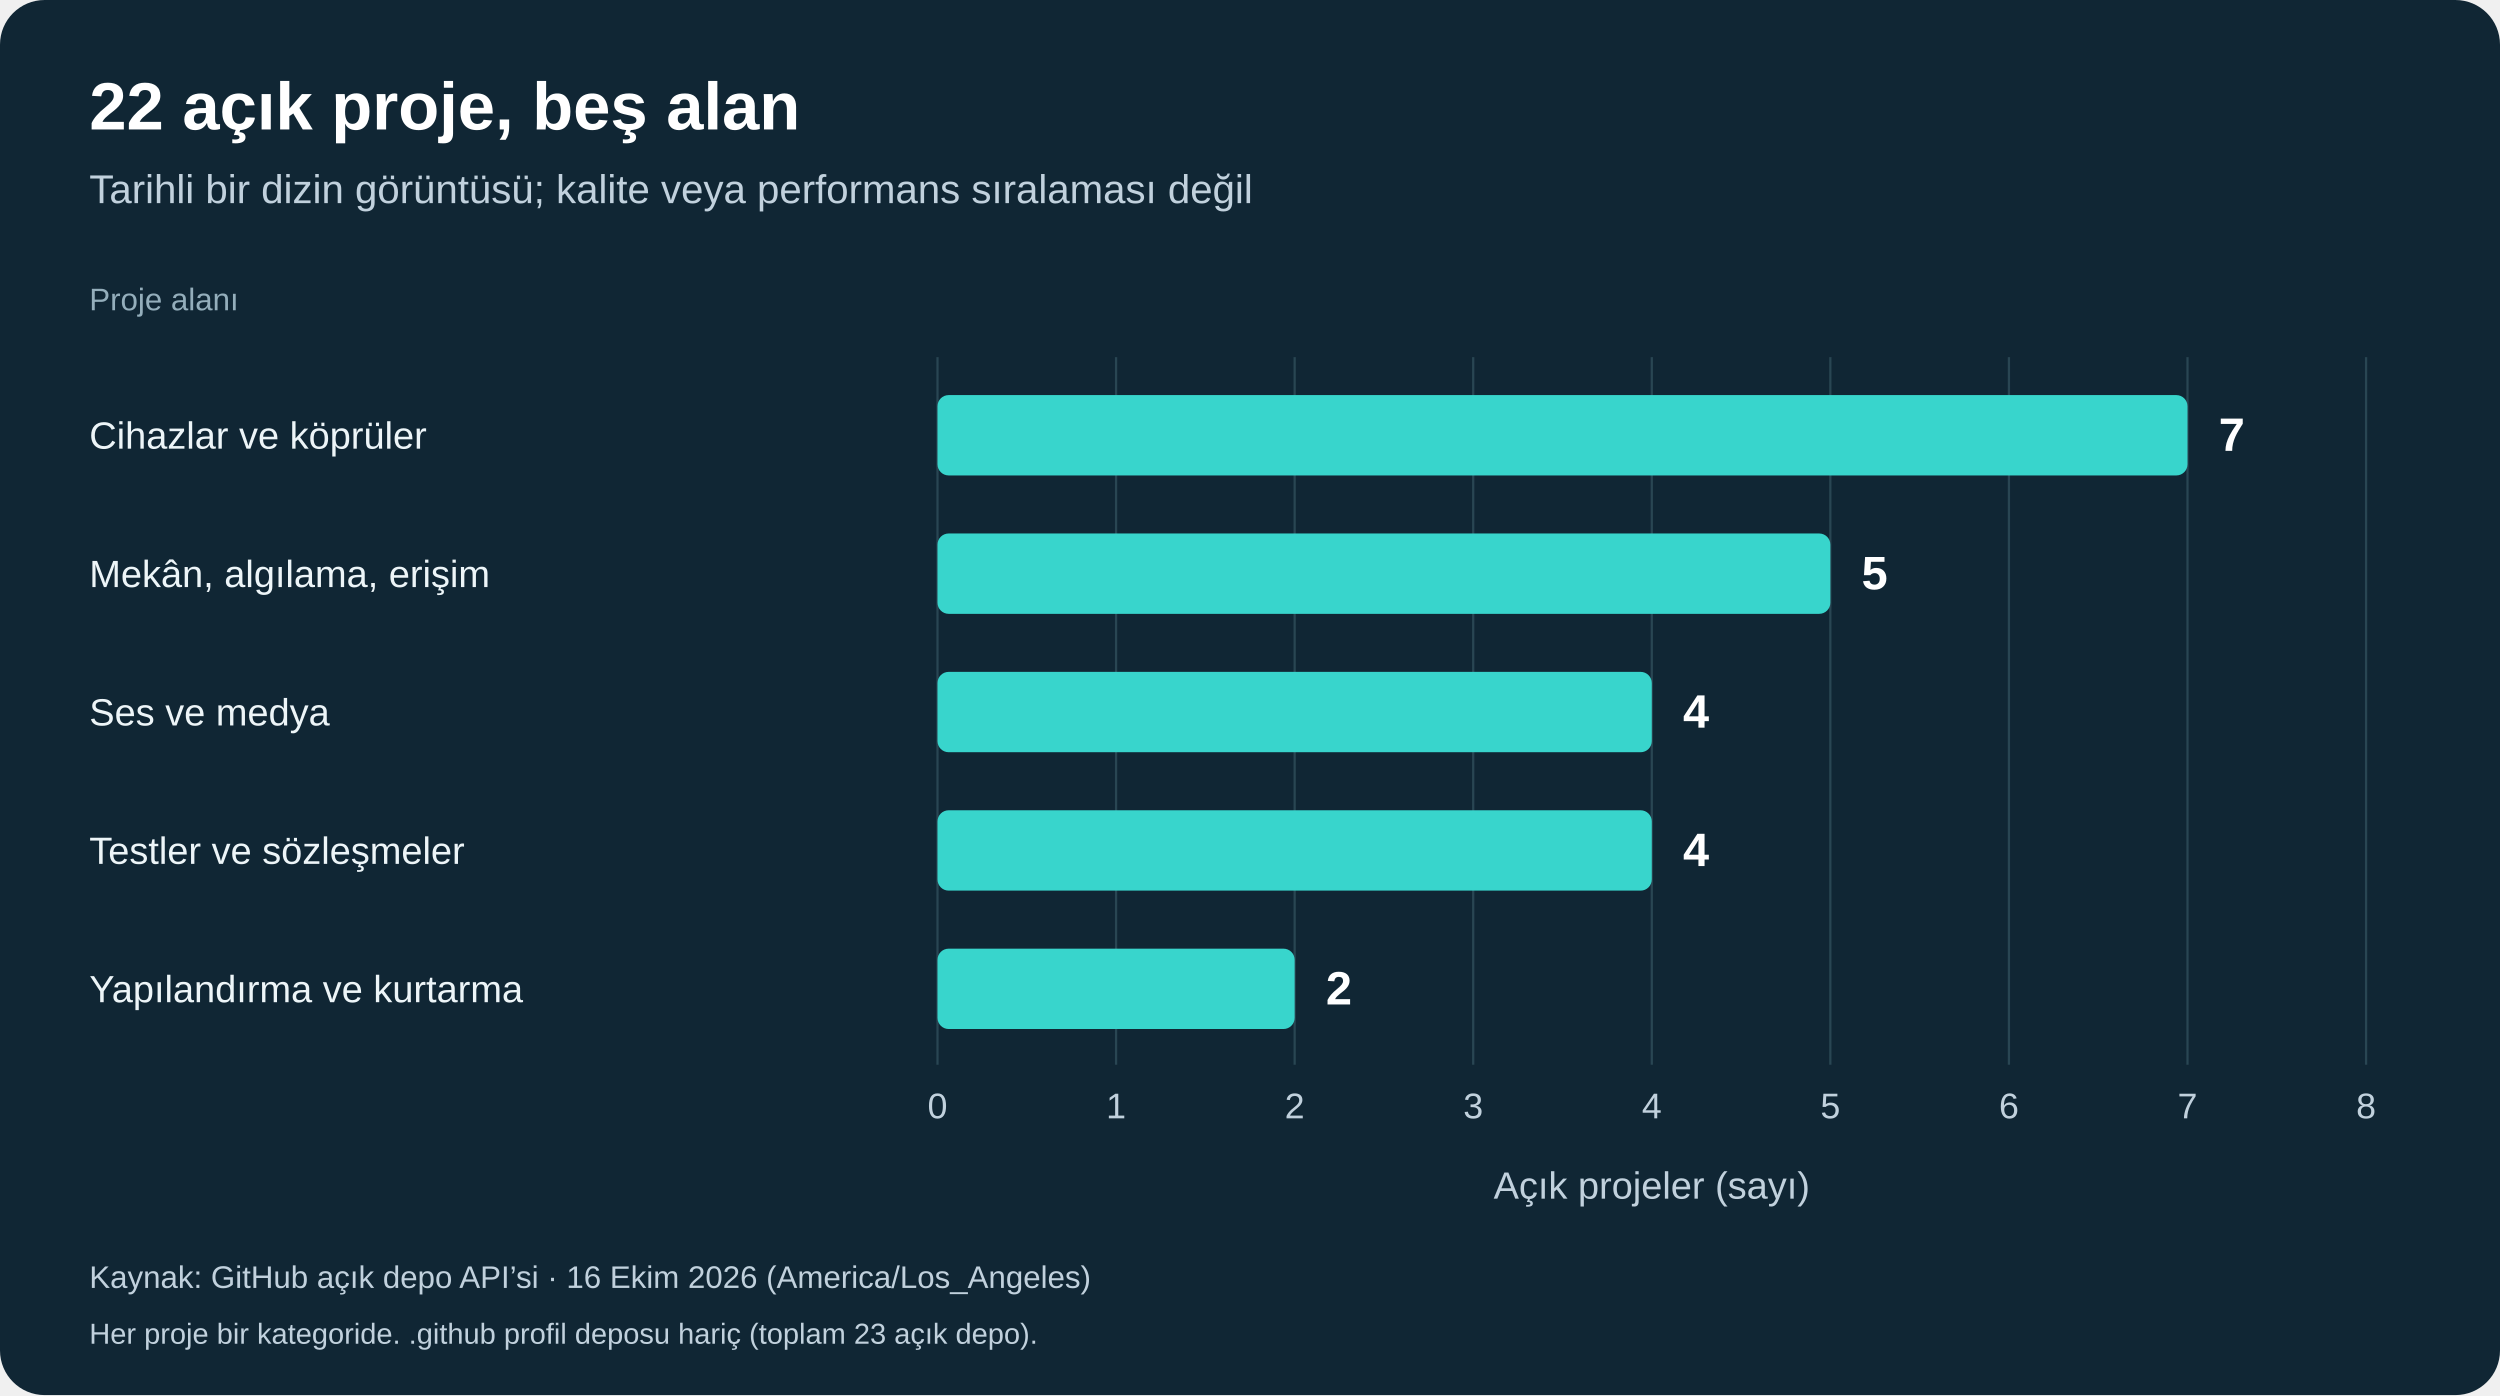
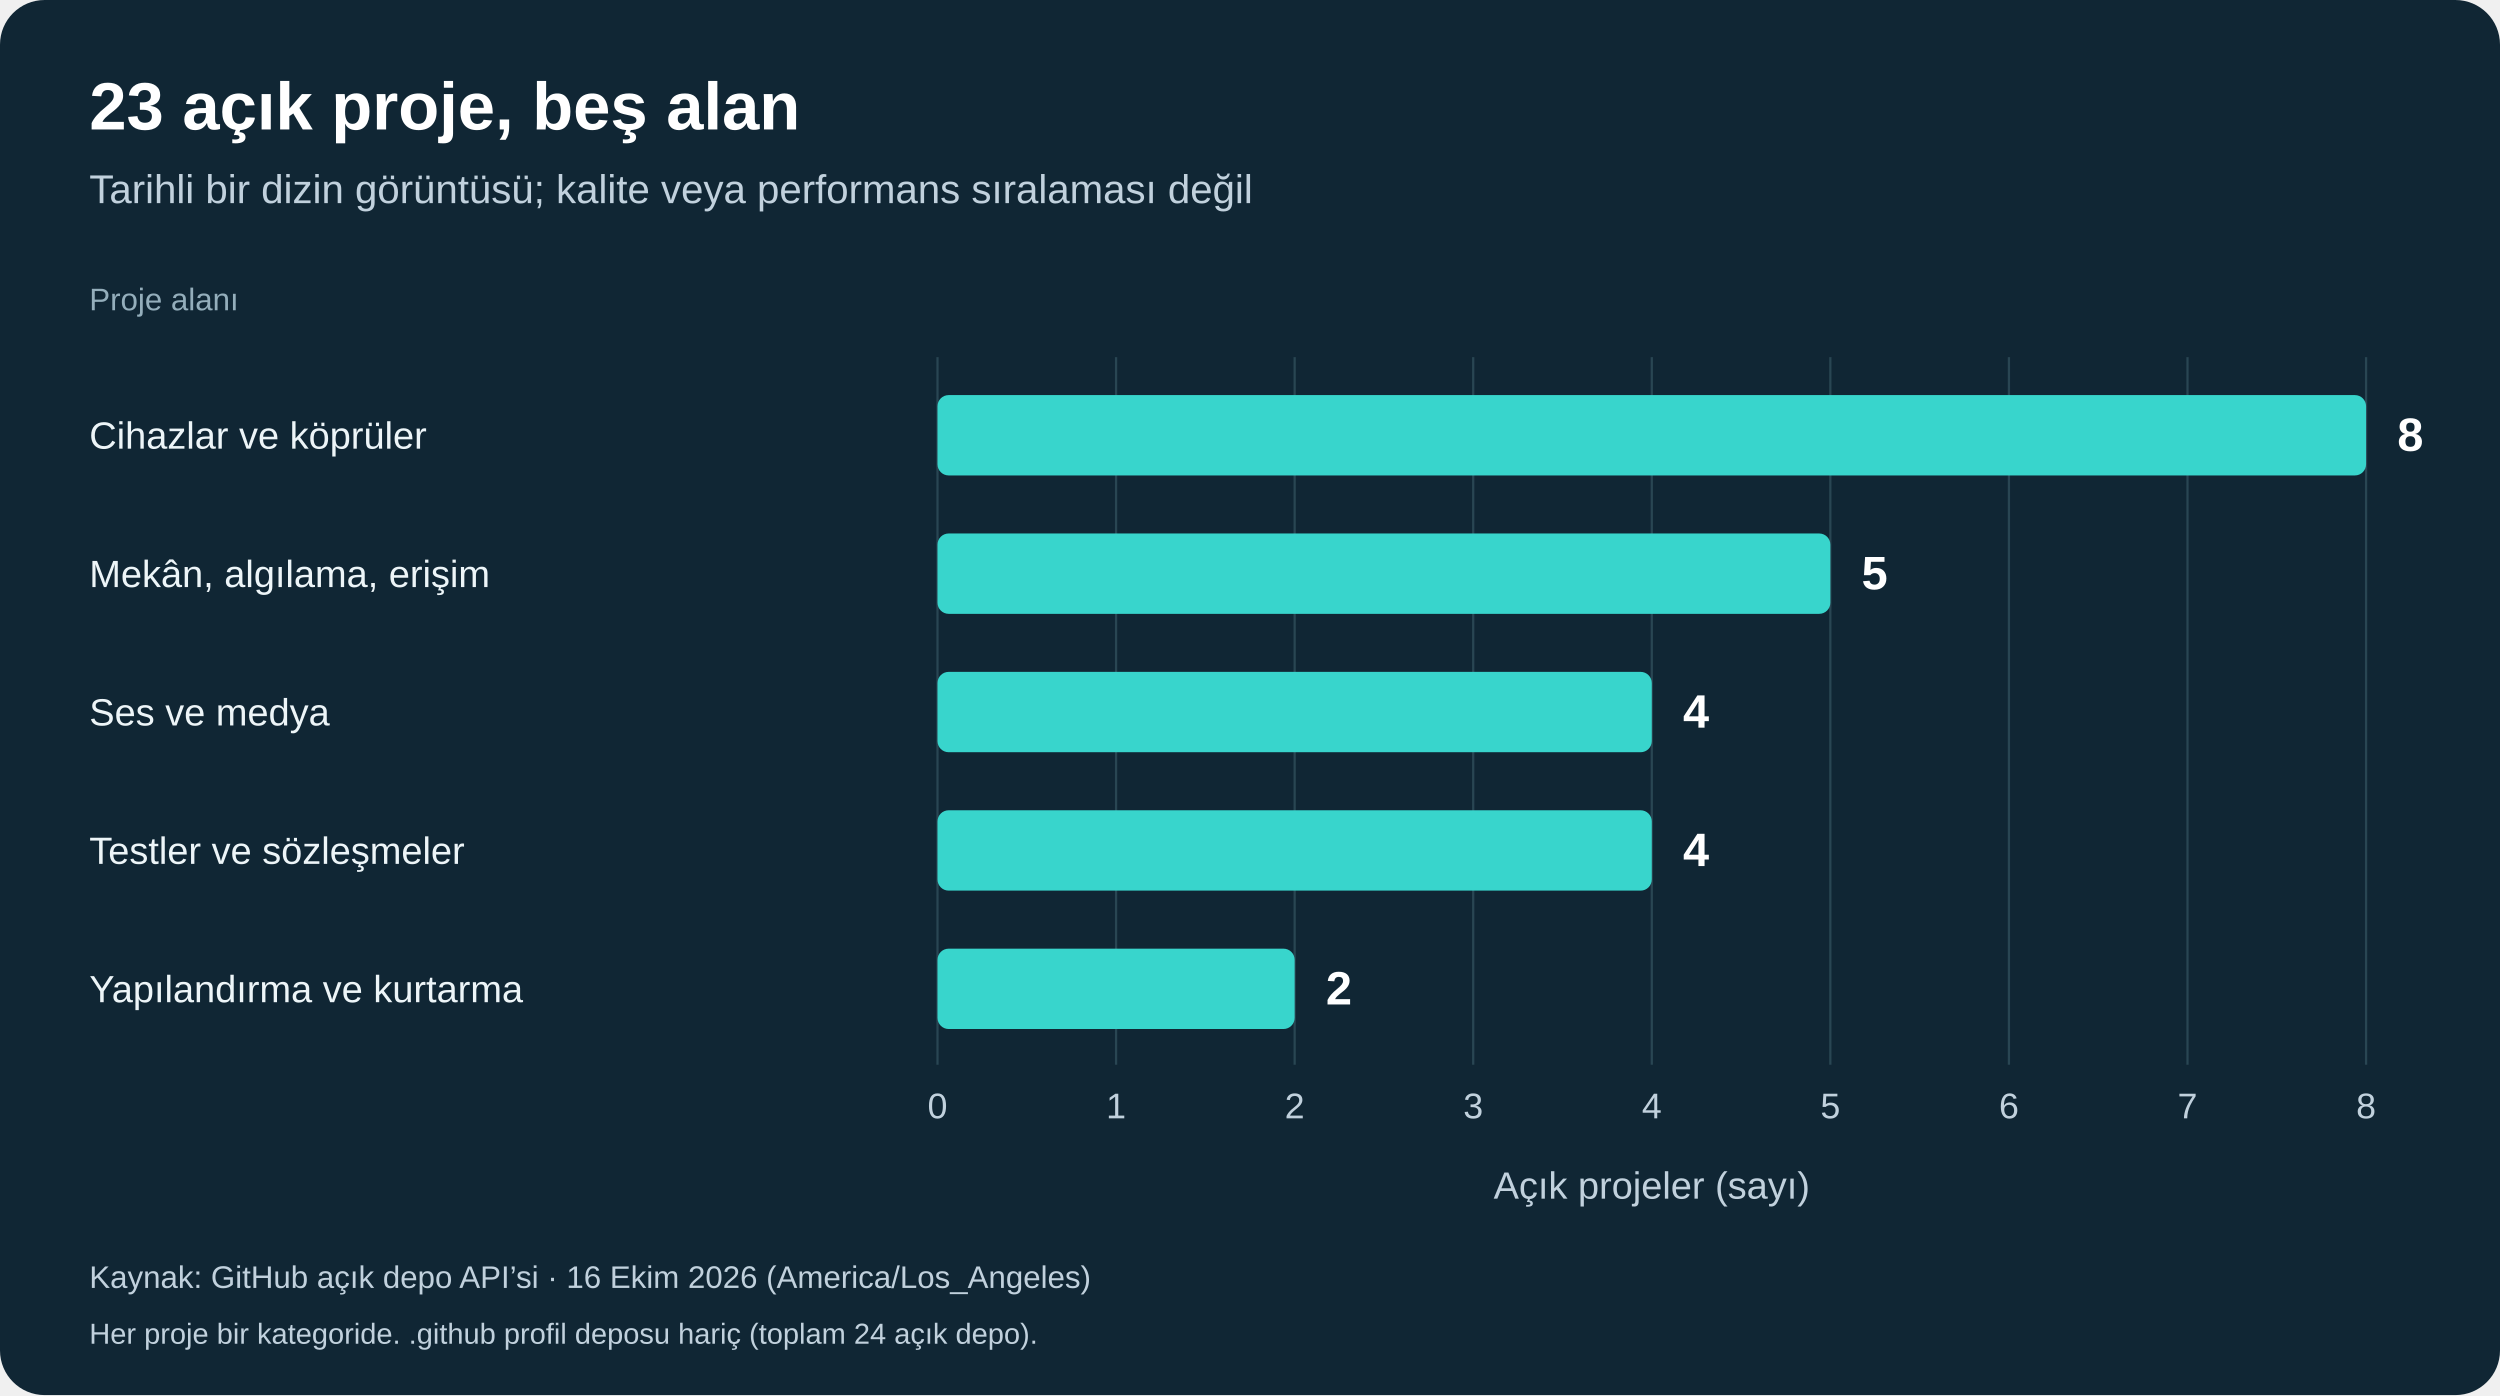
<svg xmlns="http://www.w3.org/2000/svg" width="1120" height="625" viewBox="0 0 1120 625" role="img" aria-labelledby="title desc" lang="tr">
  <rect width="1120" height="625" rx="20" fill="#102634" />
  <g font-family="Arial, Helvetica, sans-serif">
-     <text x="40" y="58" font-size="30" fill="#ffffff" font-weight="700" text-anchor="start">22 açık proje, beş alan</text>
+     <text x="40" y="58" font-size="30" fill="#ffffff" font-weight="700" text-anchor="start">23 açık proje, beş alan</text>
    <text x="40" y="91" font-size="18" fill="#c1d1dd" font-weight="400" text-anchor="start">Tarihli bir dizin görüntüsü; kalite veya performans sıralaması değil</text>
    <text x="40" y="139" font-size="14" fill="#94aebb" font-weight="400" text-anchor="start">Proje alanı</text>
    <line x1="420" y1="160" x2="420" y2="477" stroke="#294653" />
    <text x="420" y="501" font-size="16" fill="#c1d1dd" font-weight="400" text-anchor="middle">0</text>
    <line x1="500" y1="160" x2="500" y2="477" stroke="#294653" />
    <text x="500" y="501" font-size="16" fill="#c1d1dd" font-weight="400" text-anchor="middle">1</text>
    <line x1="580" y1="160" x2="580" y2="477" stroke="#294653" />
    <text x="580" y="501" font-size="16" fill="#c1d1dd" font-weight="400" text-anchor="middle">2</text>
    <line x1="660" y1="160" x2="660" y2="477" stroke="#294653" />
    <text x="660" y="501" font-size="16" fill="#c1d1dd" font-weight="400" text-anchor="middle">3</text>
    <line x1="740" y1="160" x2="740" y2="477" stroke="#294653" />
    <text x="740" y="501" font-size="16" fill="#c1d1dd" font-weight="400" text-anchor="middle">4</text>
    <line x1="820" y1="160" x2="820" y2="477" stroke="#294653" />
    <text x="820" y="501" font-size="16" fill="#c1d1dd" font-weight="400" text-anchor="middle">5</text>
    <line x1="900" y1="160" x2="900" y2="477" stroke="#294653" />
    <text x="900" y="501" font-size="16" fill="#c1d1dd" font-weight="400" text-anchor="middle">6</text>
    <line x1="980" y1="160" x2="980" y2="477" stroke="#294653" />
    <text x="980" y="501" font-size="16" fill="#c1d1dd" font-weight="400" text-anchor="middle">7</text>
    <line x1="1060" y1="160" x2="1060" y2="477" stroke="#294653" />
    <text x="1060" y="501" font-size="16" fill="#c1d1dd" font-weight="400" text-anchor="middle">8</text>
    <text x="40" y="201" font-size="17" fill="#edf5f8" font-weight="400" text-anchor="start">Cihazlar ve köprüler</text>
-     <rect x="420" y="177" width="560" height="36" rx="5" fill="#38d5cc" />
-     <text x="994" y="202" font-size="21" fill="#ffffff" font-weight="700" text-anchor="start">7</text>
+     <rect x="420" y="177" width="640" height="36" rx="5" fill="#38d5cc" />
+     <text x="1074" y="202" font-size="21" fill="#ffffff" font-weight="700" text-anchor="start">8</text>
    <text x="40" y="263" font-size="17" fill="#edf5f8" font-weight="400" text-anchor="start">Mekân, algılama, erişim</text>
    <rect x="420" y="239" width="400" height="36" rx="5" fill="#38d5cc" />
    <text x="834" y="264" font-size="21" fill="#ffffff" font-weight="700" text-anchor="start">5</text>
    <text x="40" y="325" font-size="17" fill="#edf5f8" font-weight="400" text-anchor="start">Ses ve medya</text>
    <rect x="420" y="301" width="320" height="36" rx="5" fill="#38d5cc" />
    <text x="754" y="326" font-size="21" fill="#ffffff" font-weight="700" text-anchor="start">4</text>
    <text x="40" y="387" font-size="17" fill="#edf5f8" font-weight="400" text-anchor="start">Testler ve sözleşmeler</text>
    <rect x="420" y="363" width="320" height="36" rx="5" fill="#38d5cc" />
    <text x="754" y="388" font-size="21" fill="#ffffff" font-weight="700" text-anchor="start">4</text>
    <text x="40" y="449" font-size="17" fill="#edf5f8" font-weight="400" text-anchor="start">Yapılandırma ve kurtarma</text>
    <rect x="420" y="425" width="160" height="36" rx="5" fill="#38d5cc" />
    <text x="594" y="450" font-size="21" fill="#ffffff" font-weight="700" text-anchor="start">2</text>
    <text x="740" y="537" font-size="17" fill="#c1d1dd" font-weight="400" text-anchor="middle">Açık projeler (sayı)</text>
    <text x="40" y="577" font-size="14" fill="#c1d1dd" font-weight="400" text-anchor="start">Kaynak: GitHub açık depo API’si · 16 Ekim 2026 (America/Los_Angeles)</text>
-     <text x="40" y="602" font-size="13" fill="#c1d1dd" font-weight="400" text-anchor="start">Her proje bir kategoride. .github profil deposu hariç (toplam 23 açık depo).</text>
+     <text x="40" y="602" font-size="13" fill="#c1d1dd" font-weight="400" text-anchor="start">Her proje bir kategoride. .github profil deposu hariç (toplam 24 açık depo).</text>
  </g>
</svg>
